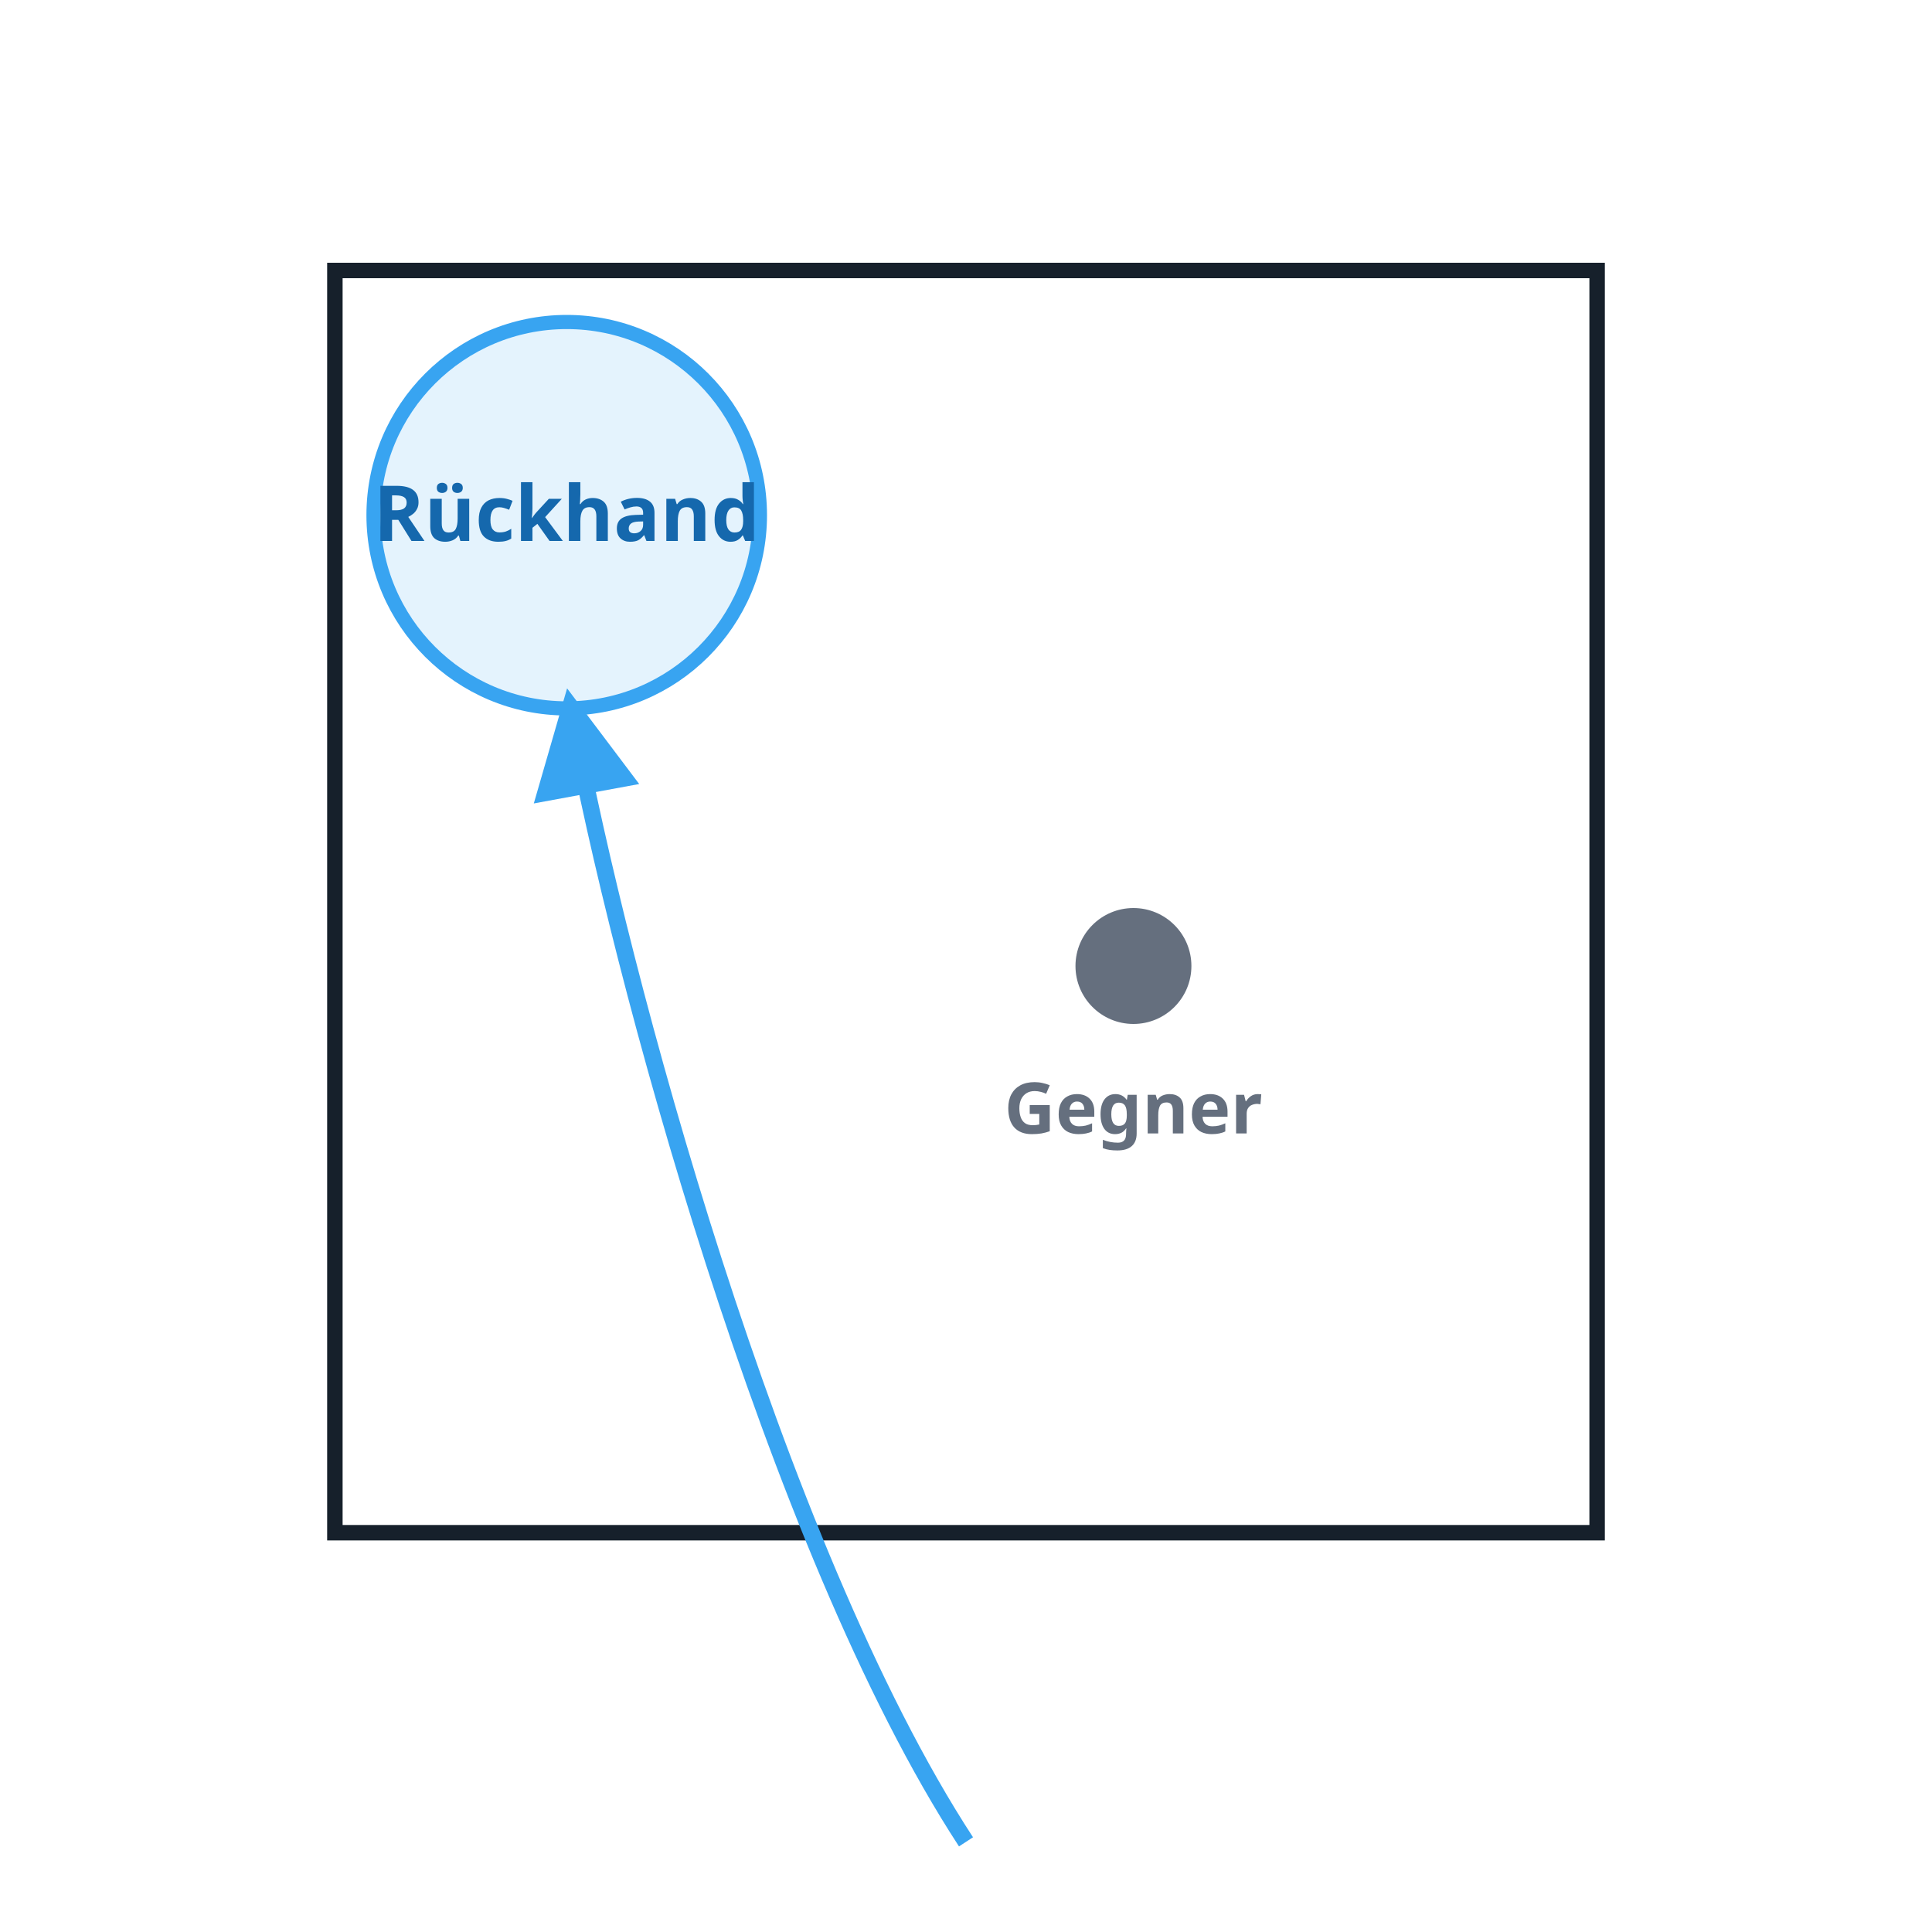
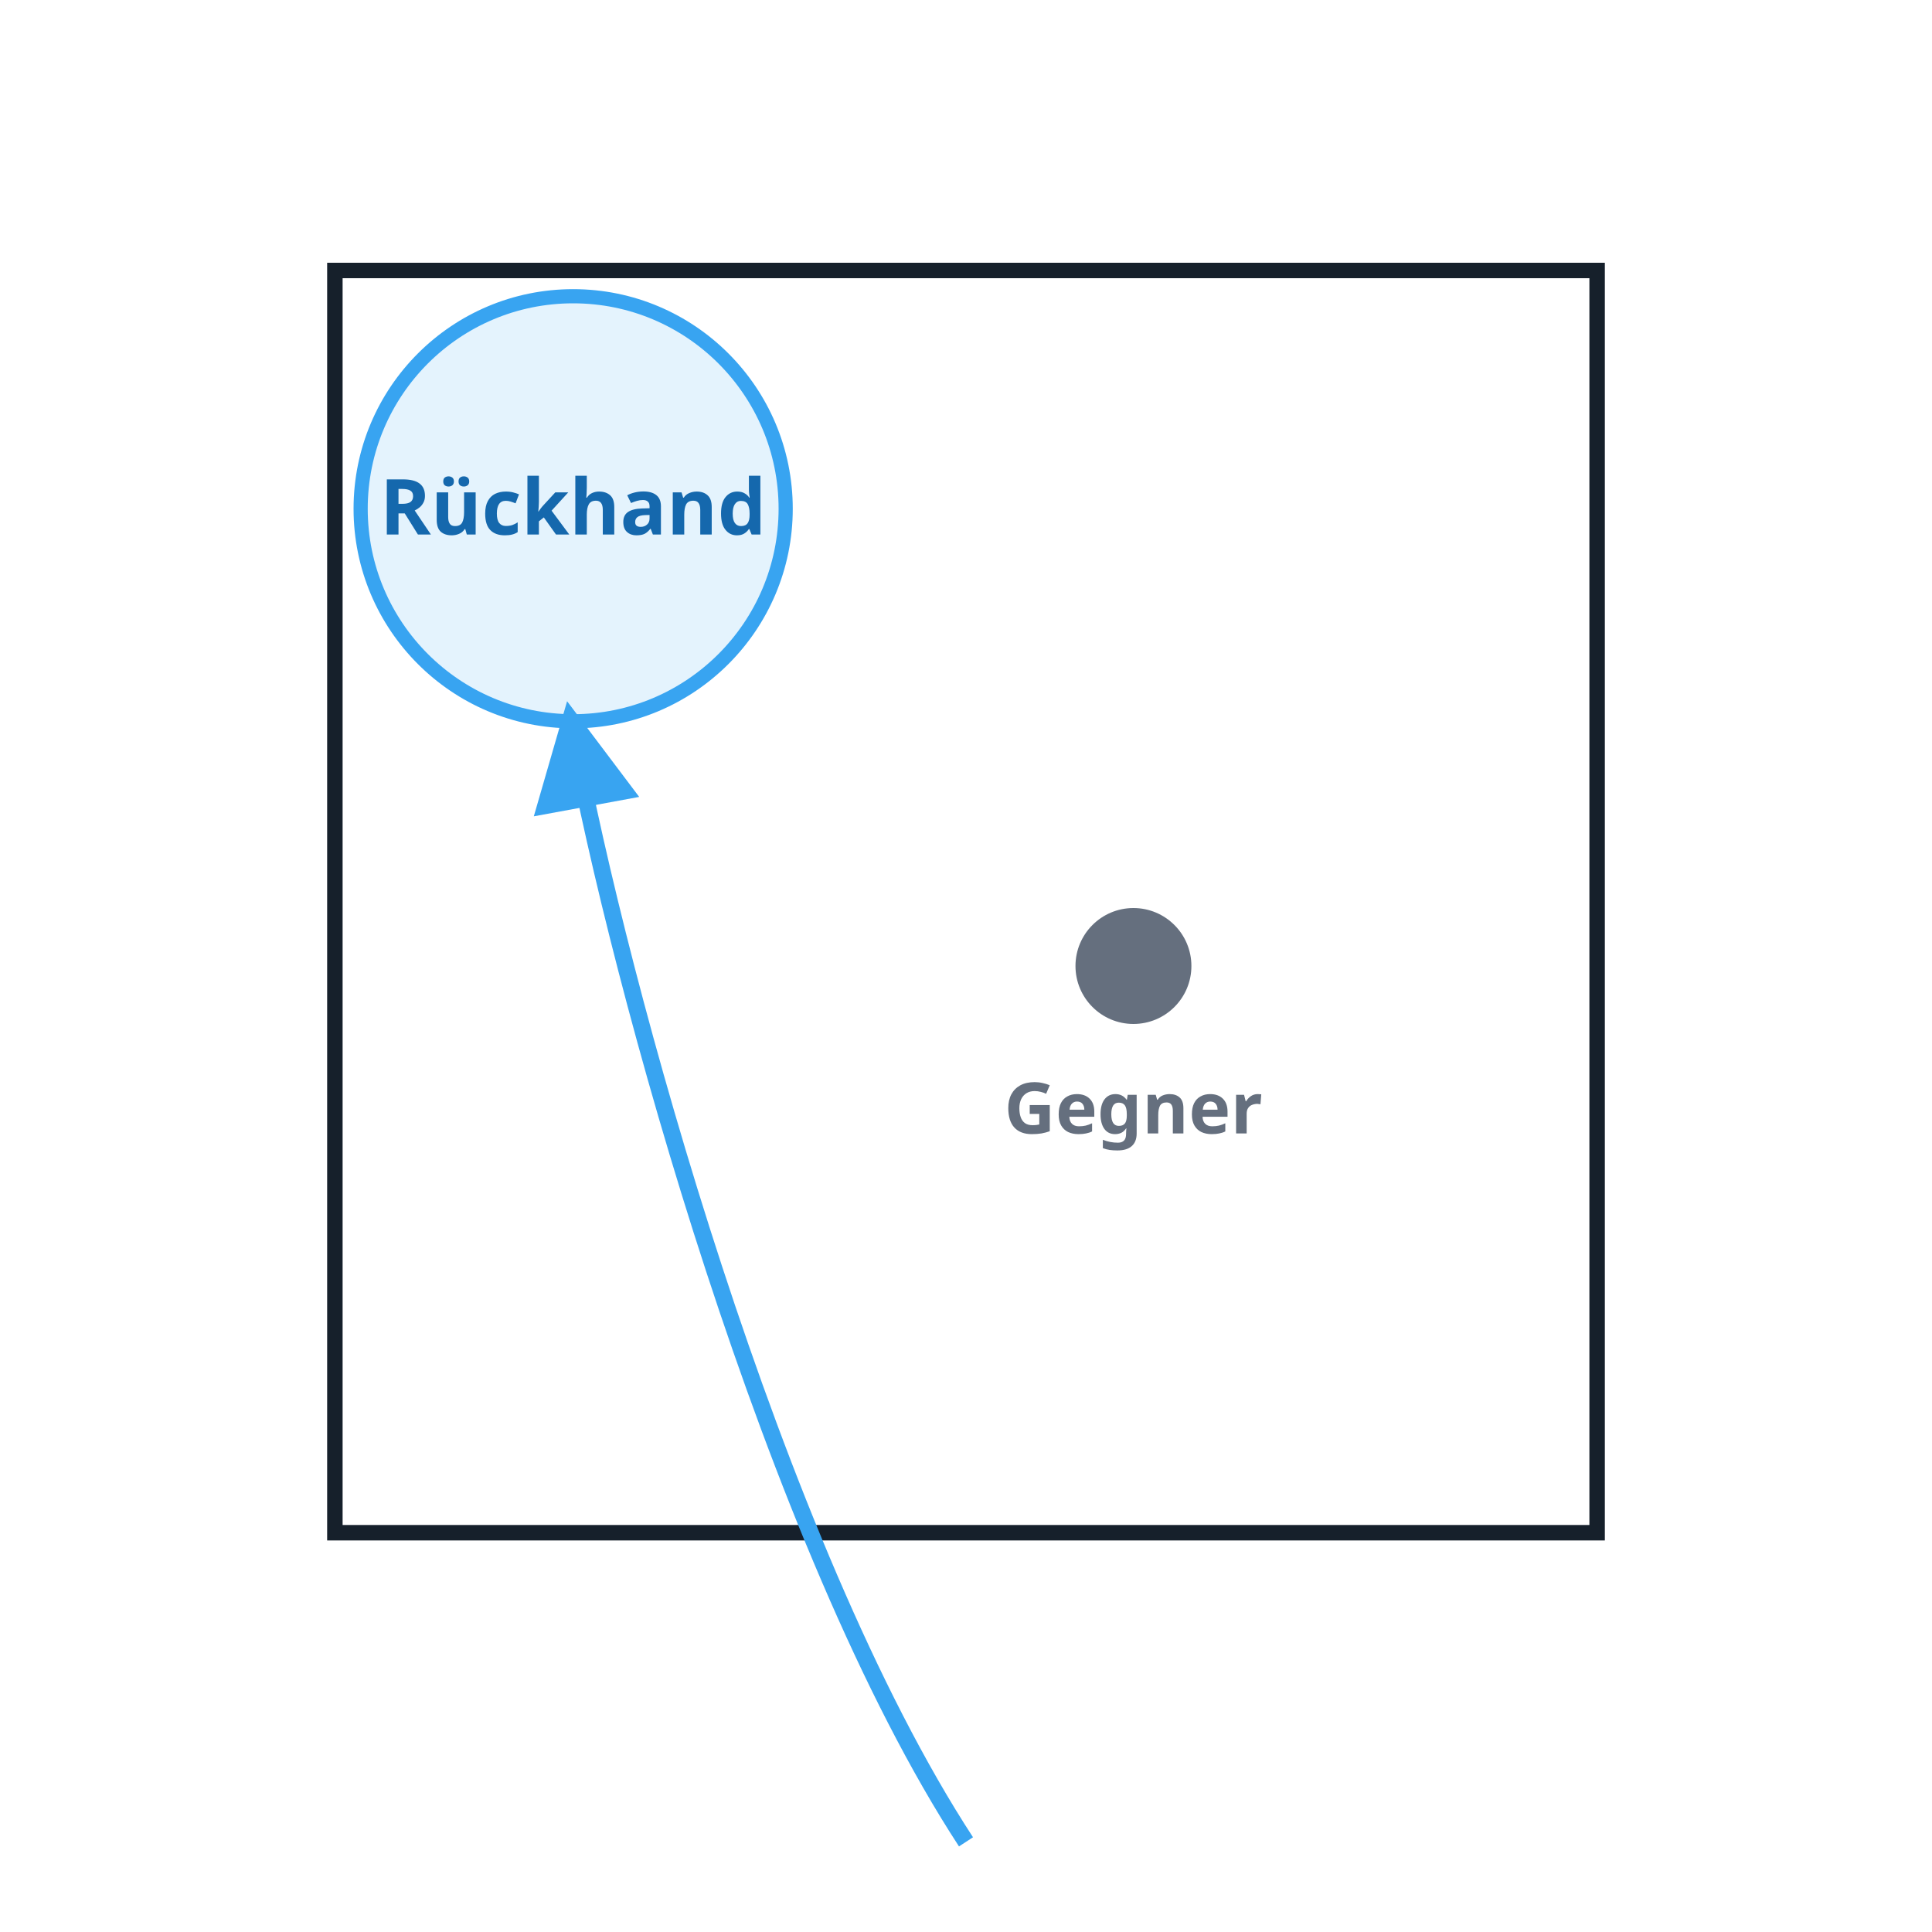
<svg xmlns="http://www.w3.org/2000/svg" viewBox="0 0 300 300" role="img" aria-label="Die Rückhand des Gegners: den Speeder gezielt in die Rückhand-Ecke des Gegners spielen.">
  <style>
    .linie{fill:none;stroke:var(--tinte,#16202b);stroke-width:2.4}
    .ziel{fill:var(--primaer,#38a4f1);opacity:.14}
    .s-ring{fill:none;stroke:var(--primaer,#38a4f1);stroke-width:2.2}
    .traj{fill:none;stroke:var(--primaer,#38a4f1);stroke-width:2.6}
    .marker{fill:var(--primaer,#38a4f1)}
    .gegner{fill:var(--tinte-3,#656f7e)}
    .zonetext{fill:var(--primaer-tief,#1568ad);font:700 12px/1 system-ui,'Segoe UI',sans-serif;text-anchor:middle}
    .subtext{fill:var(--tinte-3,#656f7e);font:600 11px/1 system-ui,'Segoe UI',sans-serif;text-anchor:middle}
  </style>
  <defs>
    <marker id="ah" viewBox="0 0 10 10" markerWidth="8" markerHeight="8" refX="6.5" refY="5" orient="auto">
      <path d="M1,1 L9,5 L1,9 Z" class="marker" />
    </marker>
  </defs>
  <rect class="linie" x="52" y="42" width="196" height="196" />
-   <circle class="ziel" cx="88" cy="80" r="30" />
-   <circle class="s-ring" cx="88" cy="80" r="30" />
+   <circle class="ziel" cx="89" cy="79" r="33" />
+   <circle class="s-ring" cx="89" cy="79" r="33" />
  <circle class="gegner" cx="176" cy="150" r="9" />
  <text class="subtext" x="176" y="176">Gegner</text>
-   <path class="traj" d="M150,286 C 120,240 96,150 89,112" marker-end="url(#ah)" />
-   <text class="zonetext" x="88" y="84">Rückhand</text>
+   <path class="traj" d="M150,286 C 120,240 96,152 89,114" marker-end="url(#ah)" />
+   <text class="zonetext" x="89" y="83">Rückhand</text>
</svg>
